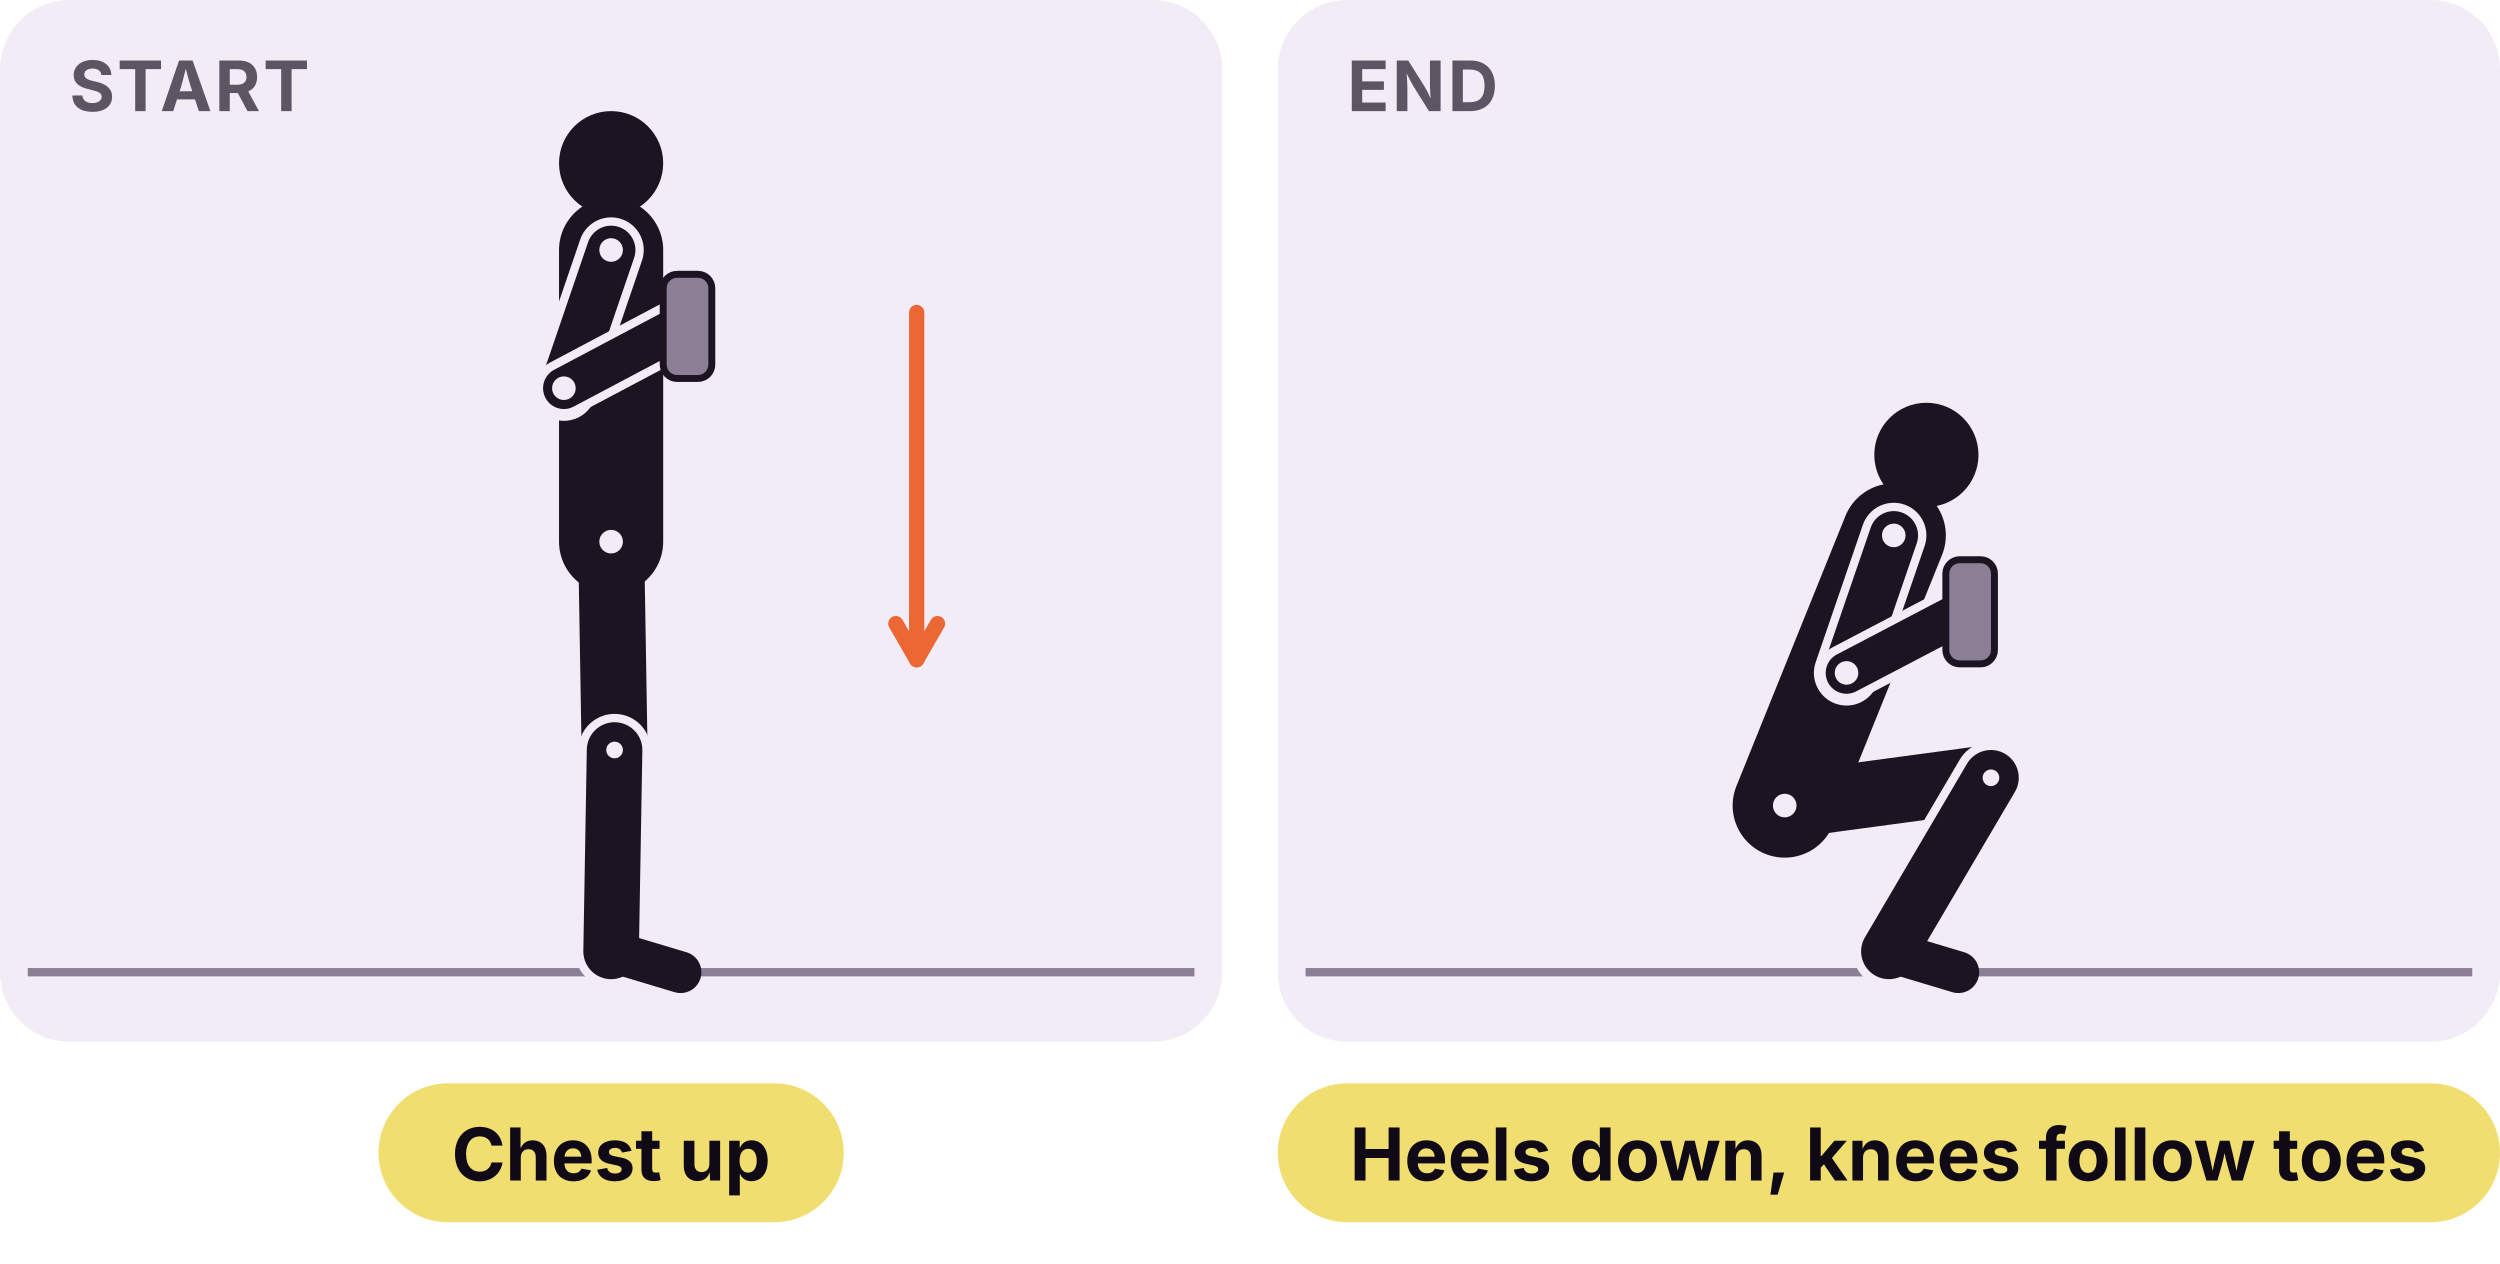
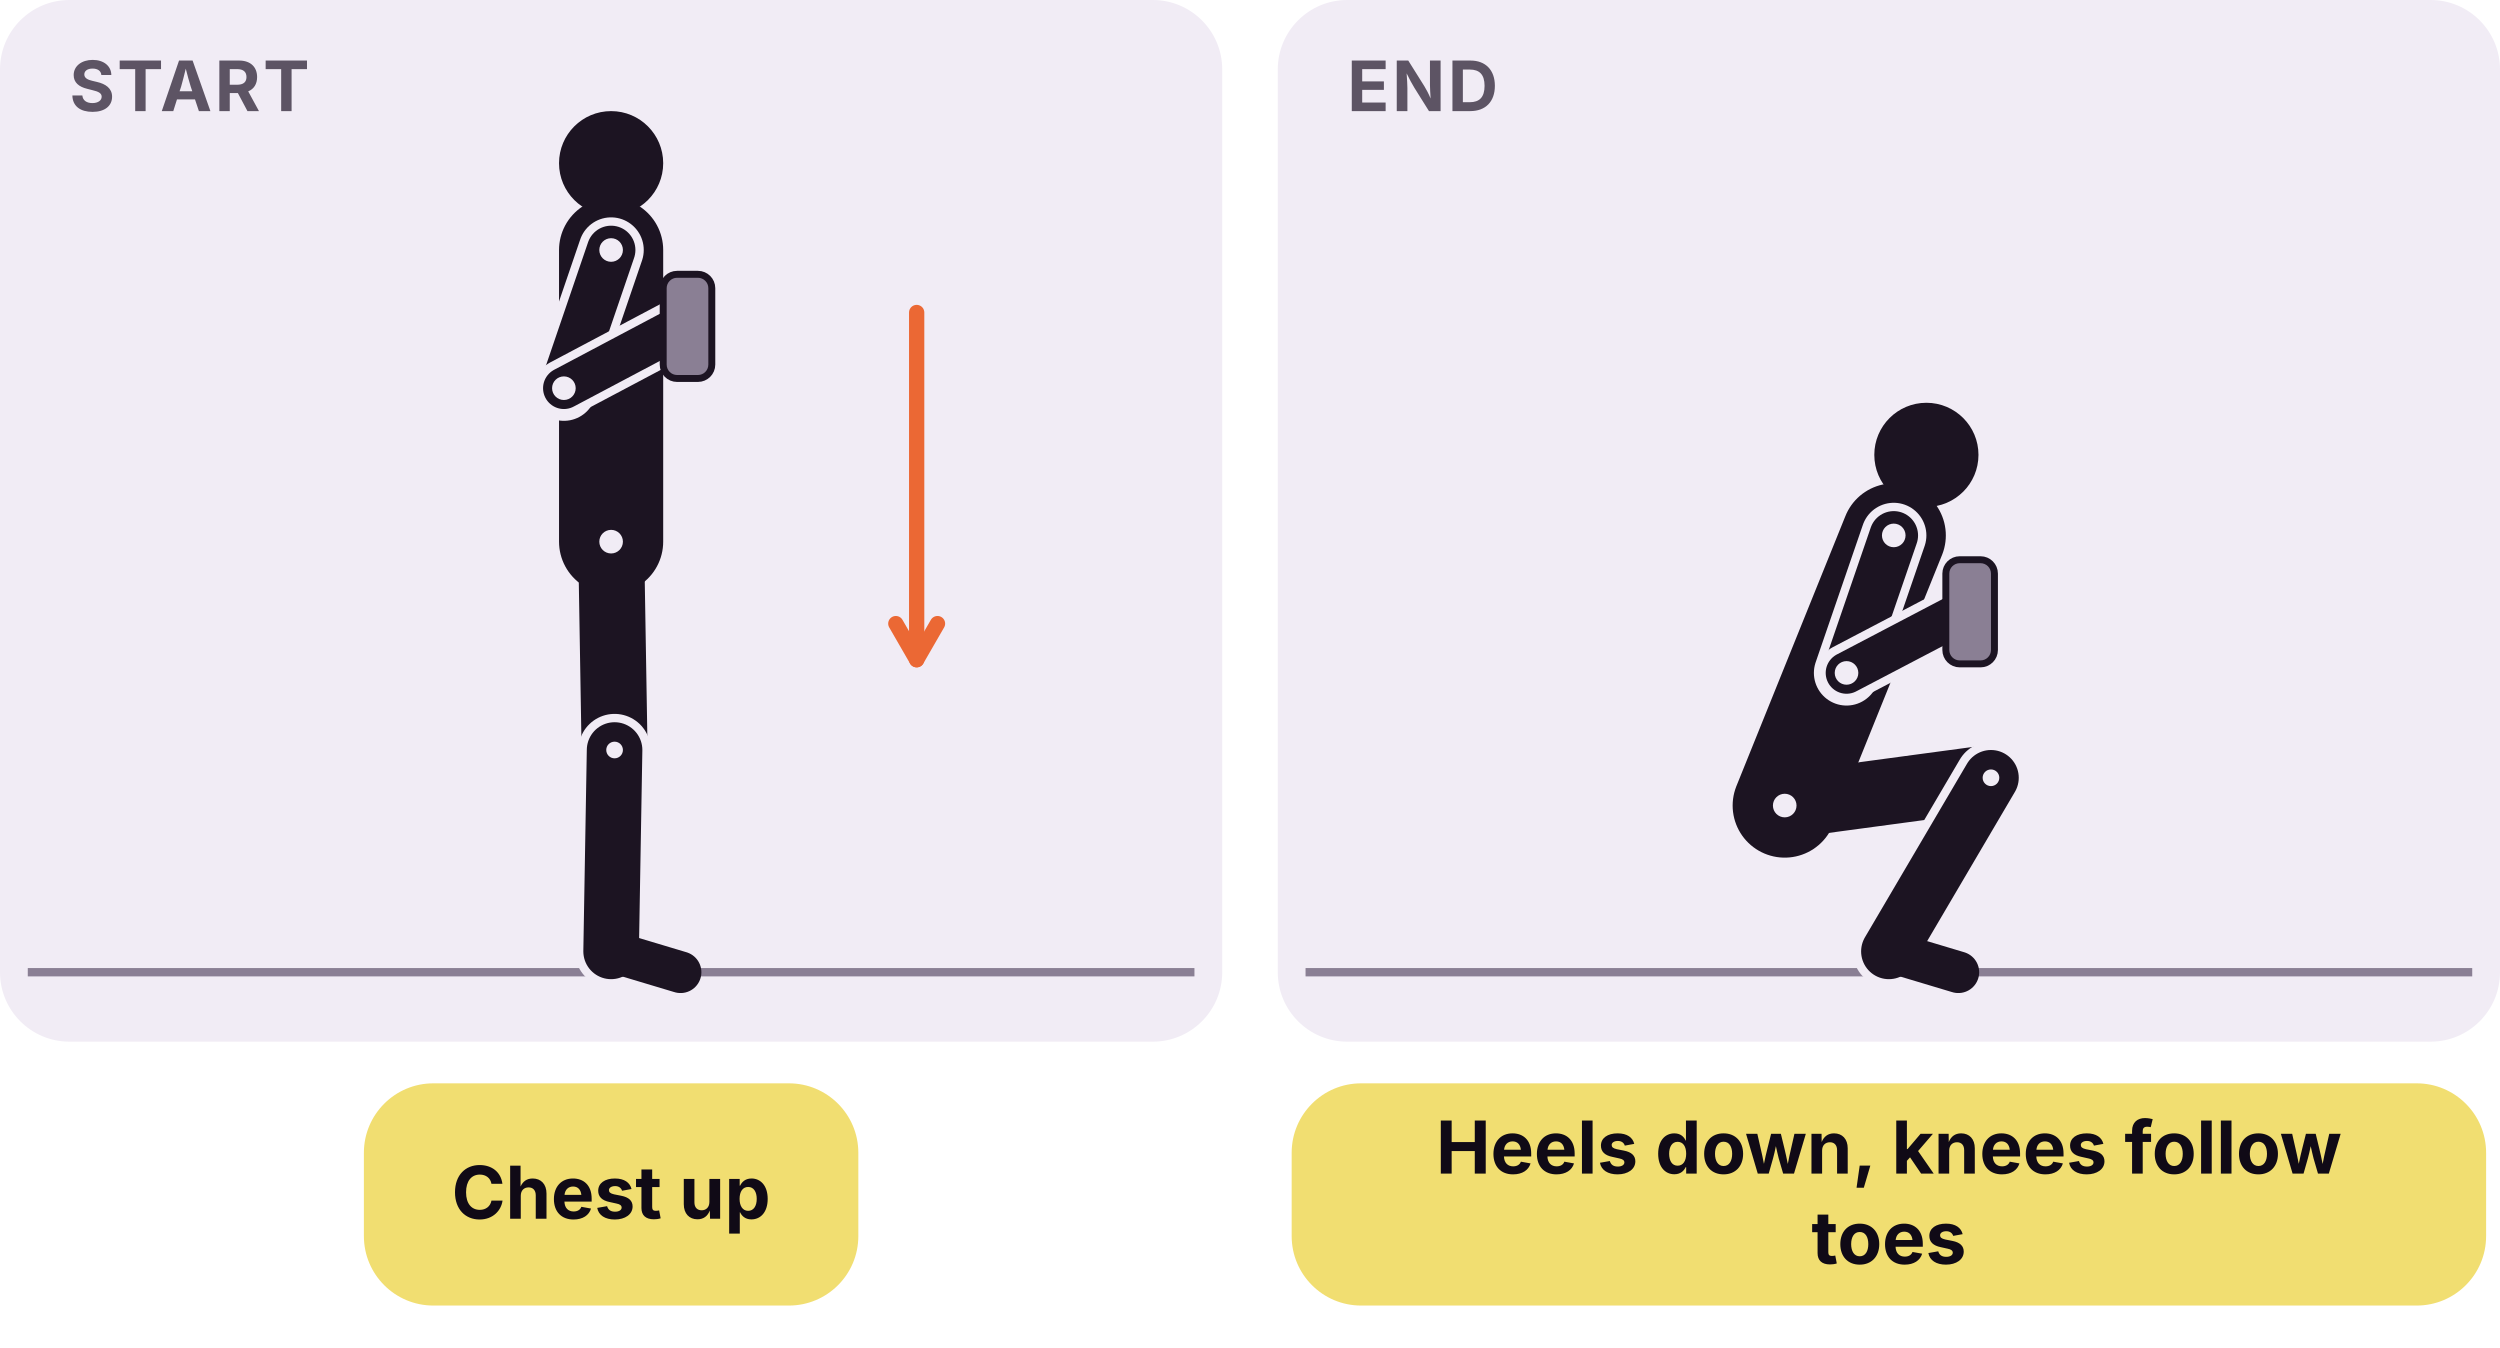
- <svg xmlns="http://www.w3.org/2000/svg" viewBox="0 0 360 182" width="360" height="182" role="img" aria-label="Goblet Squat: start and end positions">
+ <svg xmlns="http://www.w3.org/2000/svg" viewBox="0 0 360 194" width="360" height="194" role="img" aria-label="Goblet Squat: start and end positions">
  <style>
.t{font:700 12px system-ui,-apple-system,'Segoe UI',sans-serif;fill:#1c1422} .h{font:800 14px system-ui,-apple-system,'Segoe UI',sans-serif;fill:#1c1422} .s{font:400 11px system-ui,-apple-system,'Segoe UI',sans-serif;fill:#5d5464}
.lb{font:700 11px system-ui,-apple-system,'Segoe UI',sans-serif;fill:#1c1422} .cap{font:600 10px system-ui,-apple-system,'Segoe UI',sans-serif;fill:#5d5464}
.bo{fill:#1c1422;stroke:#1c1422;stroke-width:2.6;stroke-linejoin:round} .bf{fill:#faf8fc}
.m{fill:#e6dff0;stroke:#1c1422;stroke-width:.8;stroke-linejoin:round} .m.s{fill:url(#hs)} .m.p{fill:#f2b933;stroke-width:1.4}
.hsb{fill:#fbf3c4} .hsl{stroke:#dcae2c;stroke-width:1.5}
.dt path{fill:none;stroke:#1c1422;stroke-width:.6;stroke-linecap:round}
.ld{stroke:#1c1422;stroke-width:.7;fill:none} .dot{fill:#1c1422}
.panel{fill:#f1ecf5} .swp{fill:#f2b933;stroke:#1c1422;stroke-width:1.4} .sws{fill:url(#hs);stroke:#1c1422;stroke-width:.8}

.jd{fill:#f1ecf5} .fhh{fill:#1c1422;stroke:#f1ecf5;stroke-width:1.8}
.hl{fill:none;stroke:#f1ecf5;stroke-linecap:round;stroke-linejoin:round}
.fg{fill:none;stroke:#1c1422;stroke-linecap:round;stroke-linejoin:round}
.fh{fill:#1c1422} .far{opacity:.5}
.eq{fill:#8a7f94;stroke:#1c1422;stroke-width:1} .eqs{fill:none;stroke:#1c1422;stroke-width:1.4;stroke-linecap:round}
.bn{fill:#d9cfe3;stroke:#1c1422;stroke-width:1} .mat{fill:#9fd8c4;stroke:#1c1422;stroke-width:1}
.benc{stroke:#1c1422;fill:none;stroke-linecap:round} .bencf{stroke:#d9cfe3;fill:none;stroke-linecap:round}
.gr{stroke:#8a7f94;stroke-width:1.2;fill:none}
.ar{fill:none;stroke:#eb6834;stroke-width:2.2;stroke-linecap:round;stroke-linejoin:round} .arh{fill:#eb6834}
.pill{fill:#f1de71} .pt{font:700 10.5px system-ui,-apple-system,'Segoe UI',sans-serif;fill:#100a16}
.pl{font:700 10px system-ui,-apple-system,'Segoe UI',sans-serif;fill:#5d5464;letter-spacing:.04em}

@media (prefers-color-scheme: dark) {
 .t,.h,.lb{fill:#f7f4fa} .s,.cap{fill:#bdb4c4}
 .bo{fill:#f7f4fa;stroke:#f7f4fa} .bf{fill:#1b1422}
 .m{fill:#33283d;stroke:#f7f4fa} .m.p{fill:#f2b933;stroke:#100a16} .hsb{fill:#3d3520} .hsl{stroke:#d1a22c}
 .dt path{stroke:#f7f4fa} .ld{stroke:#f7f4fa} .dot{fill:#f7f4fa}
 .panel{fill:#271d2f} .swp{stroke:#f7f4fa} .sws{stroke:#f7f4fa}

.jd{fill:#271d2f} .fhh{fill:#f7f4fa;stroke:#271d2f} .hl{stroke:#271d2f} .fg{stroke:#f7f4fa} .fh{fill:#f7f4fa}
.eq{fill:#a79cb2;stroke:#f7f4fa} .eqs{stroke:#f7f4fa}
.bn{fill:#3a2e44;stroke:#f7f4fa} .mat{fill:#1f6b57;stroke:#f7f4fa}
.benc{stroke:#f7f4fa} .bencf{stroke:#3a2e44} .gr{stroke:#6d6279}
.ar{stroke:#f08a5d} .arh{fill:#f08a5d}
.pl{fill:#bdb4c4}

}
</style>
  <defs>
    <pattern id="hs" width="4" height="4" patternUnits="userSpaceOnUse" patternTransform="rotate(45)">
      <rect width="4" height="4" class="hsb" />
      <line x1="0" y1="0" x2="0" y2="4" class="hsl" />
    </pattern>
  </defs>
  <g transform="translate(0 0)">
    <rect class="panel" width="176" height="150" rx="10" />
    <path class="gr" d="M4 140 L172 140" />
    <g class="fg">
      <path class="hl" stroke-width="11.9" d="M88.0 78.0 L88.5 108.0" />
      <path class="fg" stroke-width="9.5" d="M88.0 78.0 L88.5 108.0" />
      <path class="hl" stroke-width="10.4" d="M88.5 108.0 L88.0 137.0" />
      <path class="fg" stroke-width="8" d="M88.5 108.0 L88.0 137.0" />
      <circle class="jd" cx="88.5" cy="108.0" r="1.7" />
      <path class="fg" stroke-width="6" d="M88.0 137.0 L98.0 140.0" />
    </g>
    <path class="fg" stroke-width="15" d="M88.0 78.0 L88.0 36.0" />
    <path class="fg" stroke-width="5" d="M88.0 36.0 L88.0 31.0" />
    <circle class="fh" cx="88.0" cy="23.5" r="7.5" />
    <circle class="jd" cx="88.0" cy="78.0" r="1.7" />
    <path class="hl" stroke-width="9.4" d="M88.0 36.0 L81.2 55.9" />
    <path class="fg" stroke-width="7" d="M88.0 36.0 L81.2 55.9" />
    <path class="hl" stroke-width="8.4" d="M81.2 55.9 L98.0 47.0" />
    <path class="fg" stroke-width="6" d="M81.2 55.9 L98.0 47.0" />
    <circle class="jd" cx="81.2" cy="55.9" r="1.7" />
    <circle class="fh" cx="98.0" cy="47.0" r="3.4" />
    <circle class="jd" cx="88.0" cy="36.0" r="1.7" />
    <rect class="eq" x="95.5" y="39.5" width="7" height="15" rx="2" />
    <path class="ar" d="M132.0 45.0 L132.0 95.0" />
    <path class="ar" d="M129.0 89.8 L132.0 95.0 L135.0 89.8" />
    <text class="pl" x="10" y="16">START</text>
  </g>
-   <rect class="pill" x="54.5" y="156" width="67" height="20" rx="10" />
-   <text class="pt" x="88.0" y="170" text-anchor="middle">Chest up</text>
  <g transform="translate(184 0)">
    <rect class="panel" width="176" height="150" rx="10" />
    <path class="gr" d="M4 140 L172 140" />
    <g class="fg">
      <path class="hl" stroke-width="11.9" d="M73.0 116.0 L102.7 112.0" />
      <path class="fg" stroke-width="9.5" d="M73.0 116.0 L102.7 112.0" />
      <path class="hl" stroke-width="10.4" d="M102.7 112.0 L88.0 137.0" />
      <path class="fg" stroke-width="8" d="M102.7 112.0 L88.0 137.0" />
      <circle class="jd" cx="102.7" cy="112.0" r="1.7" />
      <path class="fg" stroke-width="6" d="M88.0 137.0 L98.0 140.0" />
    </g>
    <path class="fg" stroke-width="15" d="M73.0 116.0 L88.7 77.1" />
    <path class="fg" stroke-width="5" d="M88.7 77.1 L90.6 72.4" />
    <circle class="fh" cx="93.4" cy="65.5" r="7.5" />
    <circle class="jd" cx="73.0" cy="116.0" r="1.7" />
    <path class="hl" stroke-width="9.4" d="M88.7 77.1 L81.9 96.9" />
    <path class="fg" stroke-width="7" d="M88.7 77.1 L81.9 96.9" />
    <path class="hl" stroke-width="8.4" d="M81.9 96.9 L98.7 88.1" />
    <path class="fg" stroke-width="6" d="M81.9 96.9 L98.7 88.1" />
    <circle class="jd" cx="81.9" cy="96.9" r="1.7" />
    <circle class="fh" cx="98.7" cy="88.1" r="3.4" />
    <circle class="jd" cx="88.7" cy="77.1" r="1.7" />
    <rect class="eq" x="96.2" y="80.6" width="7" height="15" rx="2" />
    <text class="pl" x="10" y="16">END</text>
  </g>
-   <rect class="pill" x="184.0" y="156" width="176" height="20" rx="10" />
-   <text class="pt" x="272.0" y="170" text-anchor="middle">Heels down, knees follow toes</text>
+   <rect class="pill" x="52.4" y="156" width="71.2" height="32" rx="10" />
+   <text class="pt" x="88.0" y="175.5" text-anchor="middle" textLength="51.2" lengthAdjust="spacingAndGlyphs">Chest up</text>
+   <rect class="pill" x="186.0" y="156" width="172.0" height="32" rx="10" />
+   <text class="pt" x="272.0" y="169.0" text-anchor="middle" textLength="153.6" lengthAdjust="spacingAndGlyphs">Heels down, knees follow</text>
+   <text class="pt" x="272.0" y="182.0" text-anchor="middle" textLength="25.6" lengthAdjust="spacingAndGlyphs">toes</text>
</svg>
